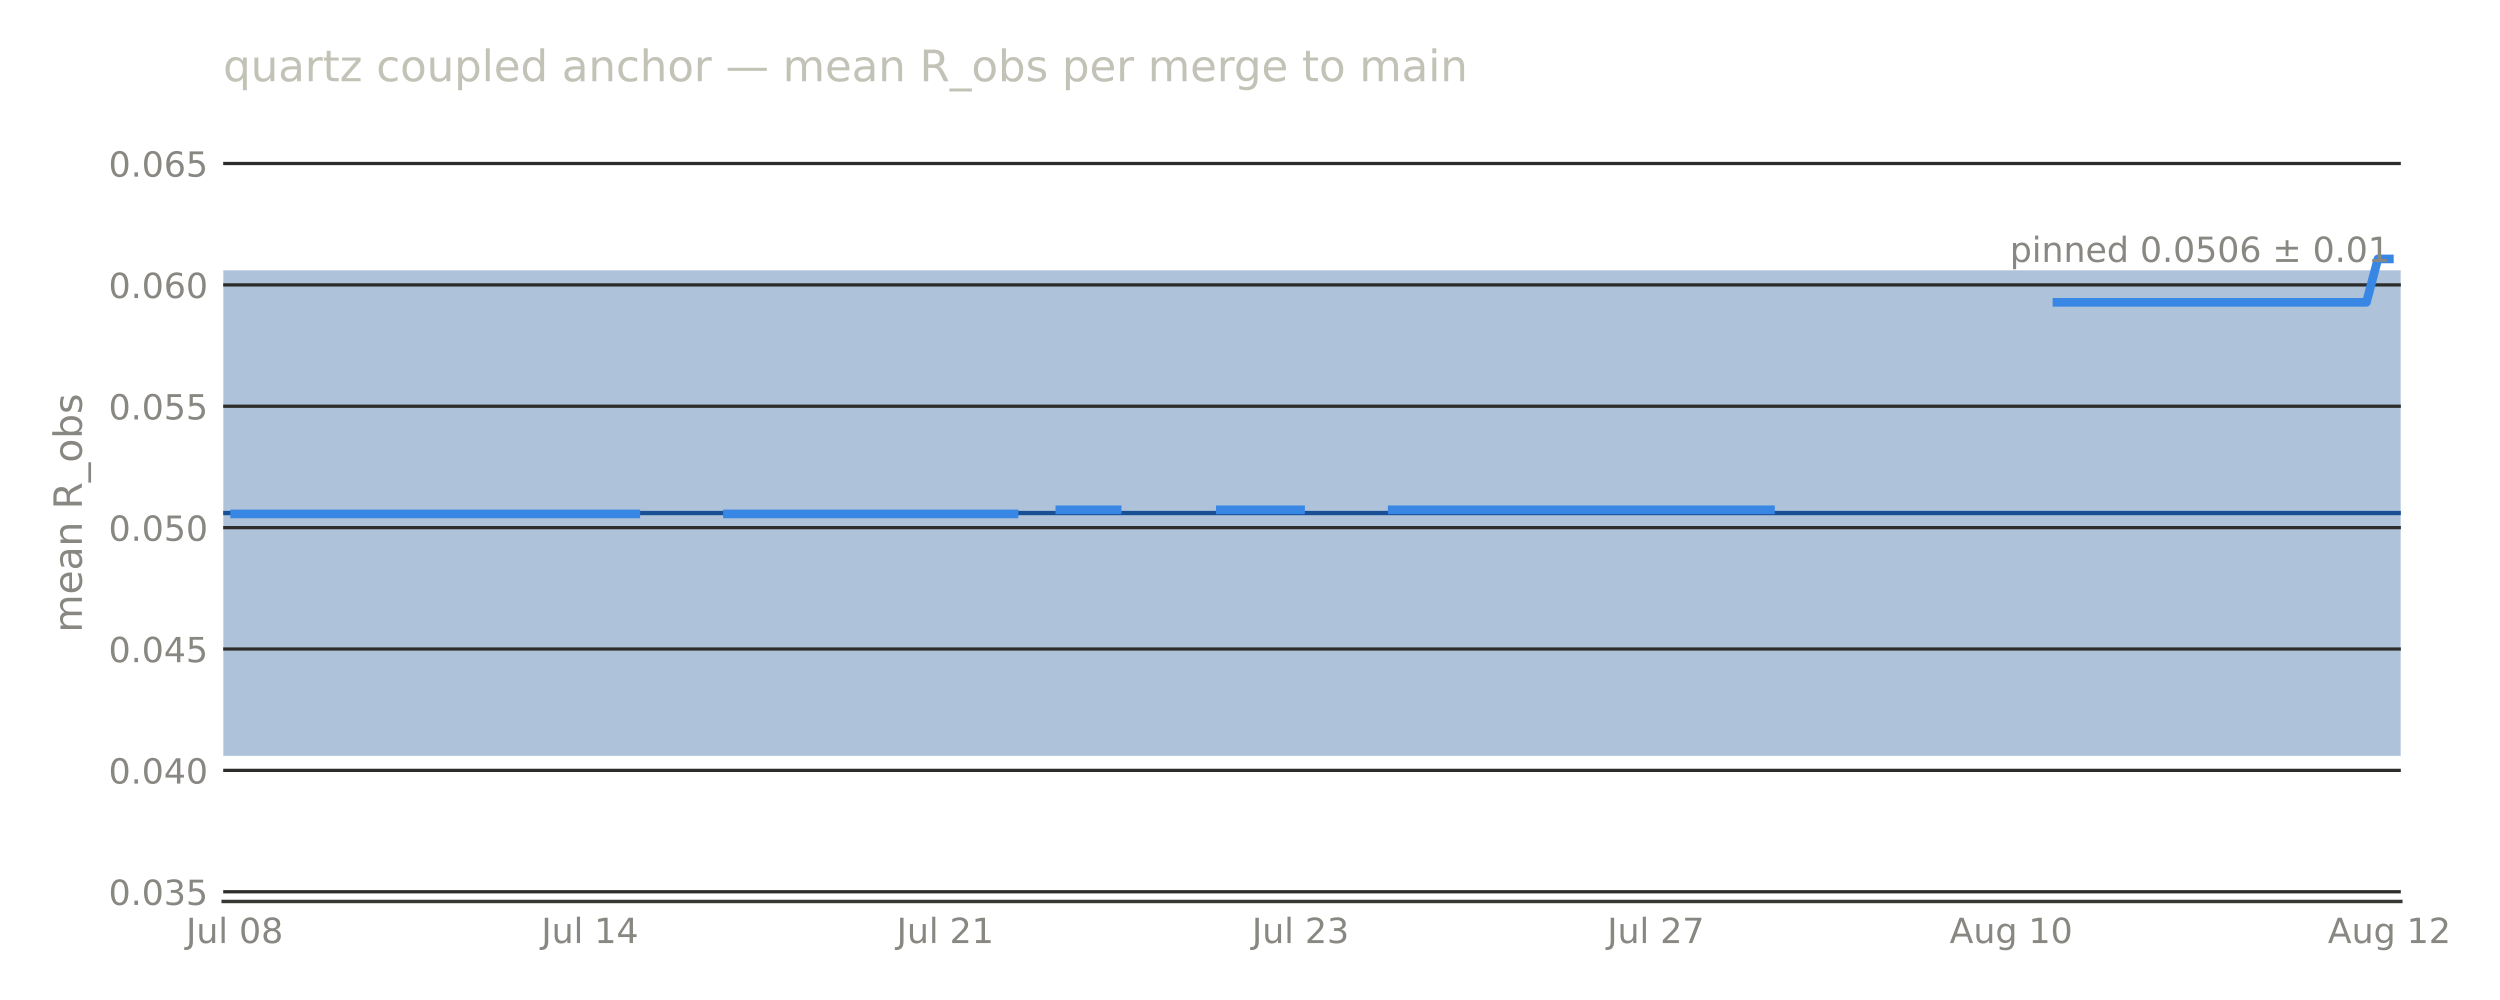
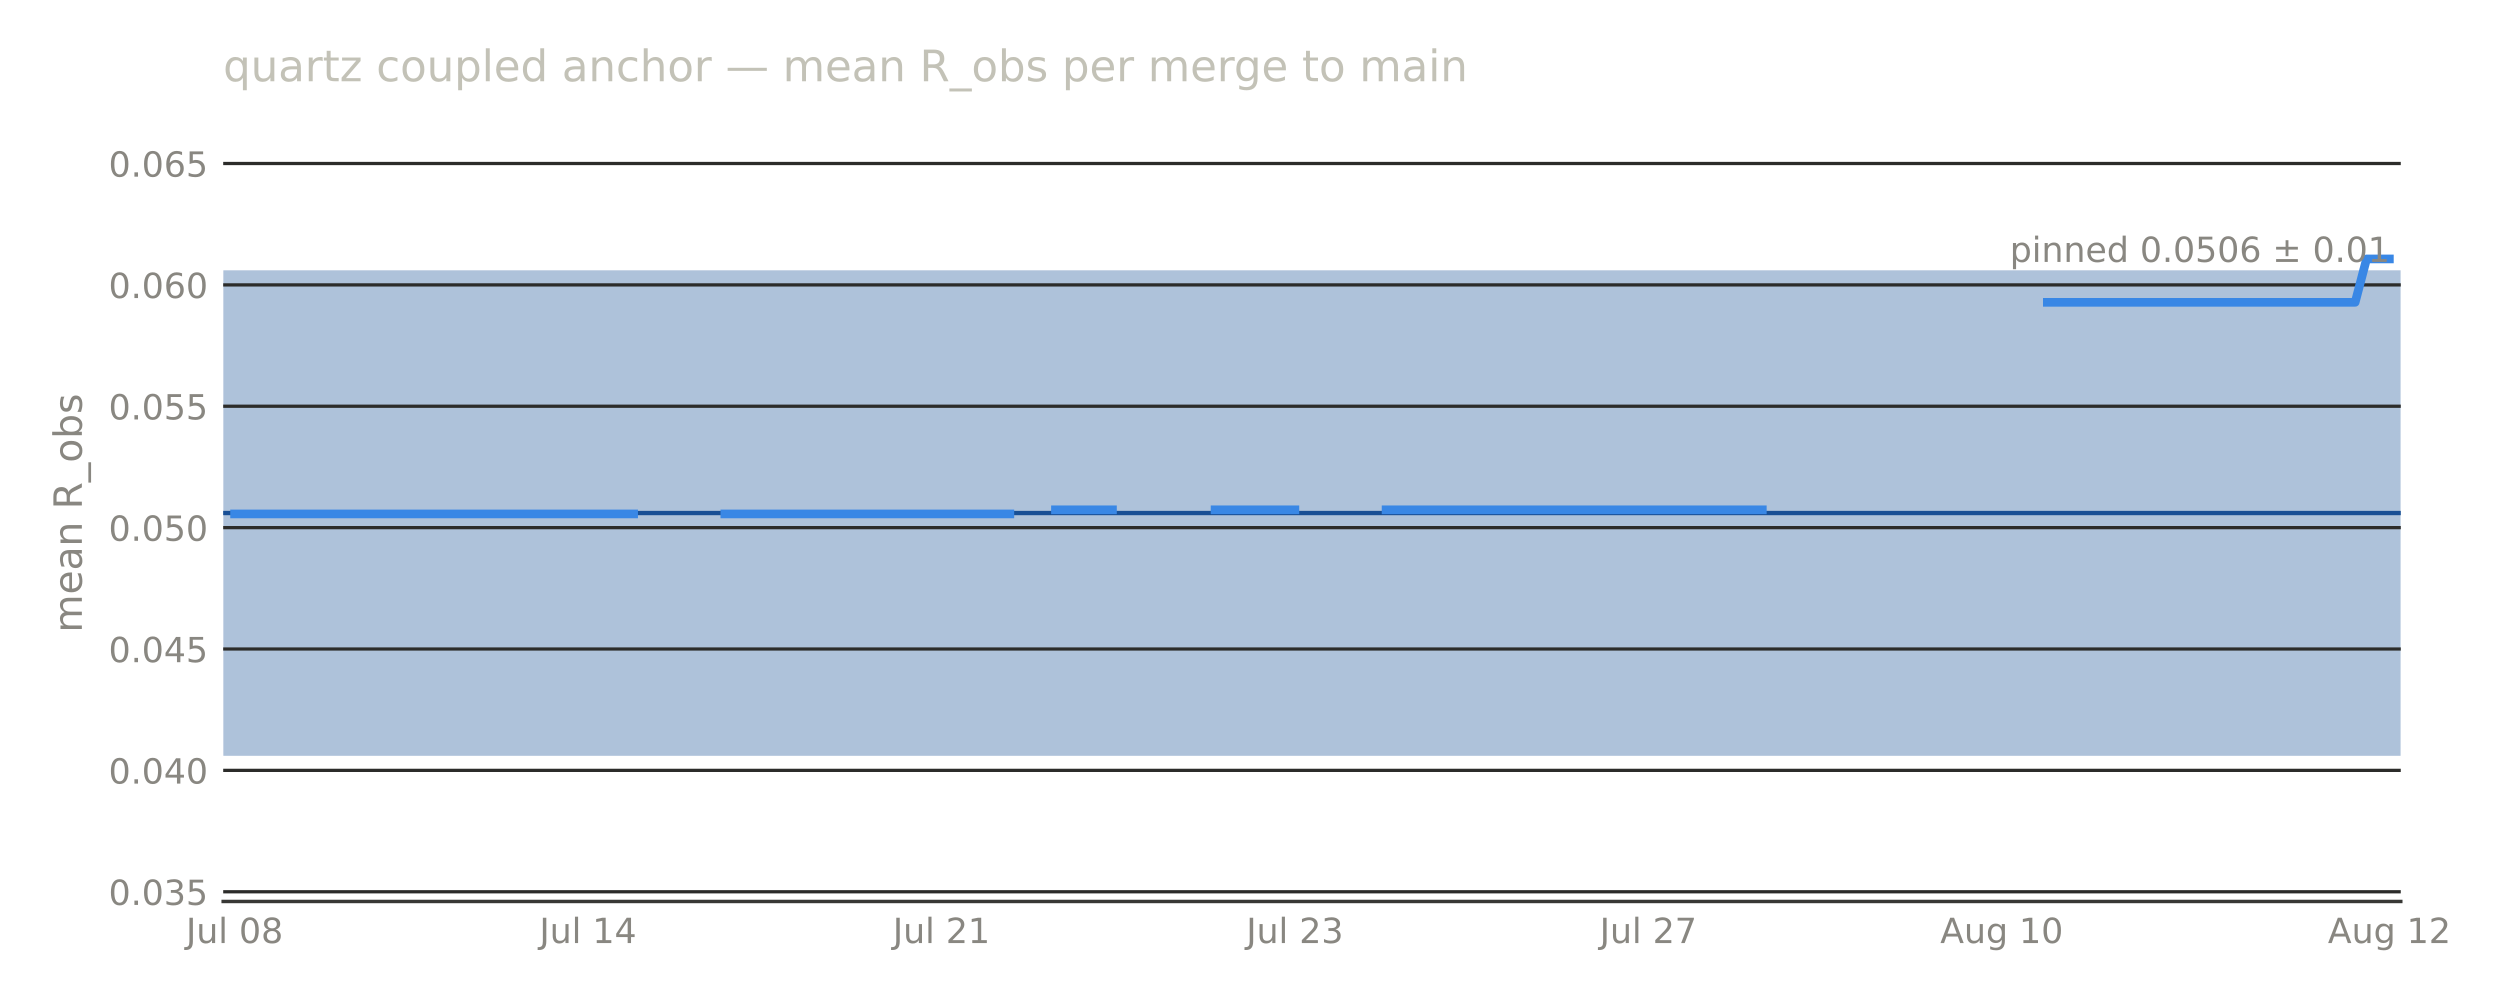
<svg xmlns="http://www.w3.org/2000/svg" width="576pt" height="230.4pt" viewBox="0 0 576 230.4" version="1.1">
  <defs>
    <style type="text/css">*{stroke-linejoin: round; stroke-linecap: butt}</style>
  </defs>
  <g id="figure_1">
    <g id="patch_1">
      <path d="M 0 230.4  L 576 230.4  L 576 0  L 0 0  L 0 230.4  z " style="fill: none; opacity: 0" />
    </g>
    <g id="axes_1">
      <g id="patch_2">
-         <path d="M 51.422 207.698  L 553.149 207.698  L 553.149 28.72  L 51.422 28.72  L 51.422 207.698  z " style="fill: none" />
+         <path d="M 51.422 207.698  L 553.137 207.698  L 553.137 28.72  L 51.422 28.72  L 51.422 207.698  z " style="fill: none" />
      </g>
      <g id="patch_3">
-         <path d="M 51.422 174.14  L 553.149 174.14  L 553.149 62.278  L 51.422 62.278  z " clip-path="url(#p03e977ed45)" style="fill: #184f95; opacity: 0.35" />
+         <path d="M 51.422 174.14  L 553.137 174.14  L 553.137 62.278  L 51.422 62.278  z " clip-path="url(#p9b9d2ebc80)" style="fill: #184f95; opacity: 0.35" />
      </g>
      <g id="matplotlib.axis_1">
        <g id="xtick_1">
          <g id="line2d_1" />
          <g id="text_1">
-             <text style="font-size: 8px; font-family: 'DejaVu Sans', 'Bitstream Vera Sans', 'Computer Modern Sans Serif', 'Lucida Grande', 'Verdana', 'Geneva', 'Lucid', 'Arial', 'Helvetica', 'Avant Garde', sans-serif; text-anchor: middle; fill: #898781" x="54.063" y="217.277" transform="rotate(-0 54.06278 217.2769)">Jul 08</text>
+             <text style="font-size: 8px; font-family: 'DejaVu Sans', 'Bitstream Vera Sans', 'Computer Modern Sans Serif', 'Lucida Grande', 'Verdana', 'Geneva', 'Lucid', 'Arial', 'Helvetica', 'Avant Garde', sans-serif; text-anchor: middle; fill: #898781" x="54.049" y="217.277" transform="rotate(-0 54.04889 217.2769)">Jul 08</text>
          </g>
        </g>
        <g id="xtick_2">
          <g id="line2d_2" />
          <g id="text_2">
-             <text style="font-size: 8px; font-family: 'DejaVu Sans', 'Bitstream Vera Sans', 'Computer Modern Sans Serif', 'Lucida Grande', 'Verdana', 'Geneva', 'Lucid', 'Arial', 'Helvetica', 'Avant Garde', sans-serif; text-anchor: middle; fill: #898781" x="135.924" y="217.277" transform="rotate(-0 135.9236 217.2769)">Jul 14</text>
+             <text style="font-size: 8px; font-family: 'DejaVu Sans', 'Bitstream Vera Sans', 'Computer Modern Sans Serif', 'Lucida Grande', 'Verdana', 'Geneva', 'Lucid', 'Arial', 'Helvetica', 'Avant Garde', sans-serif; text-anchor: middle; fill: #898781" x="135.479" y="217.277" transform="rotate(-0 135.4791 217.2769)">Jul 14</text>
          </g>
        </g>
        <g id="xtick_3">
          <g id="line2d_3" />
          <g id="text_3">
-             <text style="font-size: 8px; font-family: 'DejaVu Sans', 'Bitstream Vera Sans', 'Computer Modern Sans Serif', 'Lucida Grande', 'Verdana', 'Geneva', 'Lucid', 'Arial', 'Helvetica', 'Avant Garde', sans-serif; text-anchor: middle; fill: #898781" x="217.784" y="217.277" transform="rotate(-0 217.7843 217.2769)">Jul 21</text>
+             <text style="font-size: 8px; font-family: 'DejaVu Sans', 'Bitstream Vera Sans', 'Computer Modern Sans Serif', 'Lucida Grande', 'Verdana', 'Geneva', 'Lucid', 'Arial', 'Helvetica', 'Avant Garde', sans-serif; text-anchor: middle; fill: #898781" x="216.909" y="217.277" transform="rotate(-0 216.9093 217.2769)">Jul 21</text>
          </g>
        </g>
        <g id="xtick_4">
          <g id="line2d_4" />
          <g id="text_4">
-             <text style="font-size: 8px; font-family: 'DejaVu Sans', 'Bitstream Vera Sans', 'Computer Modern Sans Serif', 'Lucida Grande', 'Verdana', 'Geneva', 'Lucid', 'Arial', 'Helvetica', 'Avant Garde', sans-serif; text-anchor: middle; fill: #898781" x="299.645" y="217.277" transform="rotate(-0 299.6451 217.2769)">Jul 23</text>
+             <text style="font-size: 8px; font-family: 'DejaVu Sans', 'Bitstream Vera Sans', 'Computer Modern Sans Serif', 'Lucida Grande', 'Verdana', 'Geneva', 'Lucid', 'Arial', 'Helvetica', 'Avant Garde', sans-serif; text-anchor: middle; fill: #898781" x="298.339" y="217.277" transform="rotate(-0 298.3395 217.2769)">Jul 23</text>
          </g>
        </g>
        <g id="xtick_5">
          <g id="line2d_5" />
          <g id="text_5">
-             <text style="font-size: 8px; font-family: 'DejaVu Sans', 'Bitstream Vera Sans', 'Computer Modern Sans Serif', 'Lucida Grande', 'Verdana', 'Geneva', 'Lucid', 'Arial', 'Helvetica', 'Avant Garde', sans-serif; text-anchor: middle; fill: #898781" x="381.506" y="217.277" transform="rotate(-0 381.5059 217.2769)">Jul 27</text>
+             <text style="font-size: 8px; font-family: 'DejaVu Sans', 'Bitstream Vera Sans', 'Computer Modern Sans Serif', 'Lucida Grande', 'Verdana', 'Geneva', 'Lucid', 'Arial', 'Helvetica', 'Avant Garde', sans-serif; text-anchor: middle; fill: #898781" x="379.77" y="217.277" transform="rotate(-0 379.7697 217.2769)">Jul 27</text>
          </g>
        </g>
        <g id="xtick_6">
          <g id="line2d_6" />
          <g id="text_6">
-             <text style="font-size: 8px; font-family: 'DejaVu Sans', 'Bitstream Vera Sans', 'Computer Modern Sans Serif', 'Lucida Grande', 'Verdana', 'Geneva', 'Lucid', 'Arial', 'Helvetica', 'Avant Garde', sans-serif; text-anchor: middle; fill: #898781" x="463.367" y="217.276" transform="rotate(-0 463.3667 217.2763)">Aug 10</text>
+             <text style="font-size: 8px; font-family: 'DejaVu Sans', 'Bitstream Vera Sans', 'Computer Modern Sans Serif', 'Lucida Grande', 'Verdana', 'Geneva', 'Lucid', 'Arial', 'Helvetica', 'Avant Garde', sans-serif; text-anchor: middle; fill: #898781" x="461.2" y="217.276" transform="rotate(-0 461.1999 217.2763)">Aug 10</text>
          </g>
        </g>
        <g id="xtick_7">
          <g id="line2d_7" />
          <g id="text_7">
-             <text style="font-size: 8px; font-family: 'DejaVu Sans', 'Bitstream Vera Sans', 'Computer Modern Sans Serif', 'Lucida Grande', 'Verdana', 'Geneva', 'Lucid', 'Arial', 'Helvetica', 'Avant Garde', sans-serif; text-anchor: middle; fill: #898781" x="550.509" y="217.276" transform="rotate(-0 550.5088 217.2763)">Aug 12</text>
+             <text style="font-size: 8px; font-family: 'DejaVu Sans', 'Bitstream Vera Sans', 'Computer Modern Sans Serif', 'Lucida Grande', 'Verdana', 'Geneva', 'Lucid', 'Arial', 'Helvetica', 'Avant Garde', sans-serif; text-anchor: middle; fill: #898781" x="550.51" y="217.276" transform="rotate(-0 550.5104 217.2763)">Aug 12</text>
          </g>
        </g>
      </g>
      <g id="matplotlib.axis_2">
        <g id="ytick_1">
          <g id="line2d_8">
-             <path d="M 51.422 205.461  L 553.149 205.461  " clip-path="url(#p03e977ed45)" style="fill: none; stroke: #2c2c2a; stroke-width: 0.75; stroke-linecap: square" />
+             <path d="M 51.422 205.461  L 553.137 205.461  " clip-path="url(#p9b9d2ebc80)" style="fill: none; stroke: #2c2c2a; stroke-width: 0.75; stroke-linecap: square" />
          </g>
          <g id="line2d_9" />
          <g id="text_8">
            <text style="font-size: 8px; font-family: 'DejaVu Sans', 'Bitstream Vera Sans', 'Computer Modern Sans Serif', 'Lucida Grande', 'Verdana', 'Geneva', 'Lucid', 'Arial', 'Helvetica', 'Avant Garde', sans-serif; text-anchor: end; fill: #898781" x="47.922" y="208.5" transform="rotate(-0 47.92211 208.5)">0.035</text>
          </g>
        </g>
        <g id="ytick_2">
          <g id="line2d_10">
-             <path d="M 51.422 177.496  L 553.149 177.496  " clip-path="url(#p03e977ed45)" style="fill: none; stroke: #2c2c2a; stroke-width: 0.75; stroke-linecap: square" />
+             <path d="M 51.422 177.496  L 553.137 177.496  " clip-path="url(#p9b9d2ebc80)" style="fill: none; stroke: #2c2c2a; stroke-width: 0.75; stroke-linecap: square" />
          </g>
          <g id="line2d_11" />
          <g id="text_9">
            <text style="font-size: 8px; font-family: 'DejaVu Sans', 'Bitstream Vera Sans', 'Computer Modern Sans Serif', 'Lucida Grande', 'Verdana', 'Geneva', 'Lucid', 'Arial', 'Helvetica', 'Avant Garde', sans-serif; text-anchor: end; fill: #898781" x="47.922" y="180.535" transform="rotate(-0 47.92211 180.5346)">0.040</text>
          </g>
        </g>
        <g id="ytick_3">
          <g id="line2d_12">
-             <path d="M 51.422 149.53  L 553.149 149.53  " clip-path="url(#p03e977ed45)" style="fill: none; stroke: #2c2c2a; stroke-width: 0.75; stroke-linecap: square" />
+             <path d="M 51.422 149.53  L 553.137 149.53  " clip-path="url(#p9b9d2ebc80)" style="fill: none; stroke: #2c2c2a; stroke-width: 0.75; stroke-linecap: square" />
          </g>
          <g id="line2d_13" />
          <g id="text_10">
            <text style="font-size: 8px; font-family: 'DejaVu Sans', 'Bitstream Vera Sans', 'Computer Modern Sans Serif', 'Lucida Grande', 'Verdana', 'Geneva', 'Lucid', 'Arial', 'Helvetica', 'Avant Garde', sans-serif; text-anchor: end; fill: #898781" x="47.922" y="152.569" transform="rotate(-0 47.92211 152.5693)">0.045</text>
          </g>
        </g>
        <g id="ytick_4">
          <g id="line2d_14">
-             <path d="M 51.422 121.565  L 553.149 121.565  " clip-path="url(#p03e977ed45)" style="fill: none; stroke: #2c2c2a; stroke-width: 0.75; stroke-linecap: square" />
+             <path d="M 51.422 121.565  L 553.137 121.565  " clip-path="url(#p9b9d2ebc80)" style="fill: none; stroke: #2c2c2a; stroke-width: 0.75; stroke-linecap: square" />
          </g>
          <g id="line2d_15" />
          <g id="text_11">
            <text style="font-size: 8px; font-family: 'DejaVu Sans', 'Bitstream Vera Sans', 'Computer Modern Sans Serif', 'Lucida Grande', 'Verdana', 'Geneva', 'Lucid', 'Arial', 'Helvetica', 'Avant Garde', sans-serif; text-anchor: end; fill: #898781" x="47.922" y="124.604" transform="rotate(-0 47.92211 124.604)">0.050</text>
          </g>
        </g>
        <g id="ytick_5">
          <g id="line2d_16">
-             <path d="M 51.422 93.6  L 553.149 93.6  " clip-path="url(#p03e977ed45)" style="fill: none; stroke: #2c2c2a; stroke-width: 0.75; stroke-linecap: square" />
+             <path d="M 51.422 93.6  L 553.137 93.6  " clip-path="url(#p9b9d2ebc80)" style="fill: none; stroke: #2c2c2a; stroke-width: 0.75; stroke-linecap: square" />
          </g>
          <g id="line2d_17" />
          <g id="text_12">
            <text style="font-size: 8px; font-family: 'DejaVu Sans', 'Bitstream Vera Sans', 'Computer Modern Sans Serif', 'Lucida Grande', 'Verdana', 'Geneva', 'Lucid', 'Arial', 'Helvetica', 'Avant Garde', sans-serif; text-anchor: end; fill: #898781" x="47.922" y="96.639" transform="rotate(-0 47.92211 96.63863)">0.055</text>
          </g>
        </g>
        <g id="ytick_6">
          <g id="line2d_18">
-             <path d="M 51.422 65.634  L 553.149 65.634  " clip-path="url(#p03e977ed45)" style="fill: none; stroke: #2c2c2a; stroke-width: 0.75; stroke-linecap: square" />
+             <path d="M 51.422 65.634  L 553.137 65.634  " clip-path="url(#p9b9d2ebc80)" style="fill: none; stroke: #2c2c2a; stroke-width: 0.75; stroke-linecap: square" />
          </g>
          <g id="line2d_19" />
          <g id="text_13">
            <text style="font-size: 8px; font-family: 'DejaVu Sans', 'Bitstream Vera Sans', 'Computer Modern Sans Serif', 'Lucida Grande', 'Verdana', 'Geneva', 'Lucid', 'Arial', 'Helvetica', 'Avant Garde', sans-serif; text-anchor: end; fill: #898781" x="47.922" y="68.673" transform="rotate(-0 47.92211 68.6733)">0.060</text>
          </g>
        </g>
        <g id="ytick_7">
          <g id="line2d_20">
-             <path d="M 51.422 37.669  L 553.149 37.669  " clip-path="url(#p03e977ed45)" style="fill: none; stroke: #2c2c2a; stroke-width: 0.75; stroke-linecap: square" />
+             <path d="M 51.422 37.669  L 553.137 37.669  " clip-path="url(#p9b9d2ebc80)" style="fill: none; stroke: #2c2c2a; stroke-width: 0.75; stroke-linecap: square" />
          </g>
          <g id="line2d_21" />
          <g id="text_14">
            <text style="font-size: 8px; font-family: 'DejaVu Sans', 'Bitstream Vera Sans', 'Computer Modern Sans Serif', 'Lucida Grande', 'Verdana', 'Geneva', 'Lucid', 'Arial', 'Helvetica', 'Avant Garde', sans-serif; text-anchor: end; fill: #898781" x="47.922" y="40.708" transform="rotate(-0 47.92211 40.70797)">0.065</text>
          </g>
        </g>
        <g id="text_15">
          <text style="font-size: 9px; font-family: 'DejaVu Sans', 'Bitstream Vera Sans', 'Computer Modern Sans Serif', 'Lucida Grande', 'Verdana', 'Geneva', 'Lucid', 'Arial', 'Helvetica', 'Avant Garde', sans-serif; text-anchor: middle; fill: #898781" x="18.858" y="118.209" transform="rotate(-90 18.8575 118.2091)">mean R_obs</text>
        </g>
      </g>
      <g id="line2d_22">
-         <path d="M 51.422 118.209  L 553.149 118.209  " clip-path="url(#p03e977ed45)" style="fill: none; stroke: #184f95; stroke-linecap: square" />
+         <path d="M 51.422 118.209  L 553.137 118.209  " clip-path="url(#p9b9d2ebc80)" style="fill: none; stroke: #184f95; stroke-linecap: square" />
      </g>
      <g id="patch_4">
-         <path d="M 51.422 207.698  L 553.149 207.698  " style="fill: none; stroke: #383835; stroke-width: 0.8; stroke-linejoin: miter; stroke-linecap: square" />
+         <path d="M 51.422 207.698  L 553.137 207.698  " style="fill: none; stroke: #383835; stroke-width: 0.8; stroke-linejoin: miter; stroke-linecap: square" />
      </g>
      <g id="line2d_23">
-         <path d="M 54.063 118.409  L 146.486 118.409  M 167.612 118.409  L 233.628 118.409  M 244.191 117.455  L 257.394 117.455  M 281.16 117.455  L 299.645 117.455  M 320.77 117.455  L 407.913 117.455  M 473.929 69.652  L 545.227 69.652  L 547.868 59.661  L 550.509 59.661  L 550.509 59.661  " clip-path="url(#p03e977ed45)" style="fill: none; stroke: #3987e5; stroke-width: 2; stroke-linecap: square" />
+         <path d="M 54.049 118.409  L 145.986 118.409  M 167 118.409  L 232.67 118.409  M 243.177 117.455  L 256.311 117.455  M 279.952 117.455  L 298.339 117.455  M 319.354 117.455  L 406.037 117.455  M 471.707 69.652  L 542.63 69.652  L 545.257 59.661  L 550.51 59.661  L 550.51 59.661  " clip-path="url(#p9b9d2ebc80)" style="fill: none; stroke: #3987e5; stroke-width: 2; stroke-linecap: square" />
      </g>
      <g id="text_16">
-         <text style="font-size: 8px; font-family: 'DejaVu Sans', 'Bitstream Vera Sans', 'Computer Modern Sans Serif', 'Lucida Grande', 'Verdana', 'Geneva', 'Lucid', 'Arial', 'Helvetica', 'Avant Garde', sans-serif; text-anchor: end; fill: #898781" x="550.641" y="60.357" transform="rotate(-0 550.6408 60.35652)">pinned 0.0506 ± 0.01</text>
+         <text style="font-size: 8px; font-family: 'DejaVu Sans', 'Bitstream Vera Sans', 'Computer Modern Sans Serif', 'Lucida Grande', 'Verdana', 'Geneva', 'Lucid', 'Arial', 'Helvetica', 'Avant Garde', sans-serif; text-anchor: end; fill: #898781" x="550.629" y="60.357" transform="rotate(-0 550.6286 60.35652)">pinned 0.0506 ± 0.01</text>
      </g>
      <g id="text_17">
        <text style="font-size: 10px; font-family: 'DejaVu Sans', 'Bitstream Vera Sans', 'Computer Modern Sans Serif', 'Lucida Grande', 'Verdana', 'Geneva', 'Lucid', 'Arial', 'Helvetica', 'Avant Garde', sans-serif; text-anchor: start; fill: #c3c2b7" x="51.422" y="18.72" transform="rotate(-0 51.42211 18.72)">quartz coupled anchor — mean R_obs per merge to main</text>
      </g>
    </g>
  </g>
  <defs>
-     <clipPath id="p03e977ed45">
-       <rect x="51.422" y="28.72" width="501.727" height="178.978" />
+     <clipPath id="p9b9d2ebc80">
+       <rect x="51.422" y="28.72" width="501.715" height="178.978" />
    </clipPath>
  </defs>
</svg>
